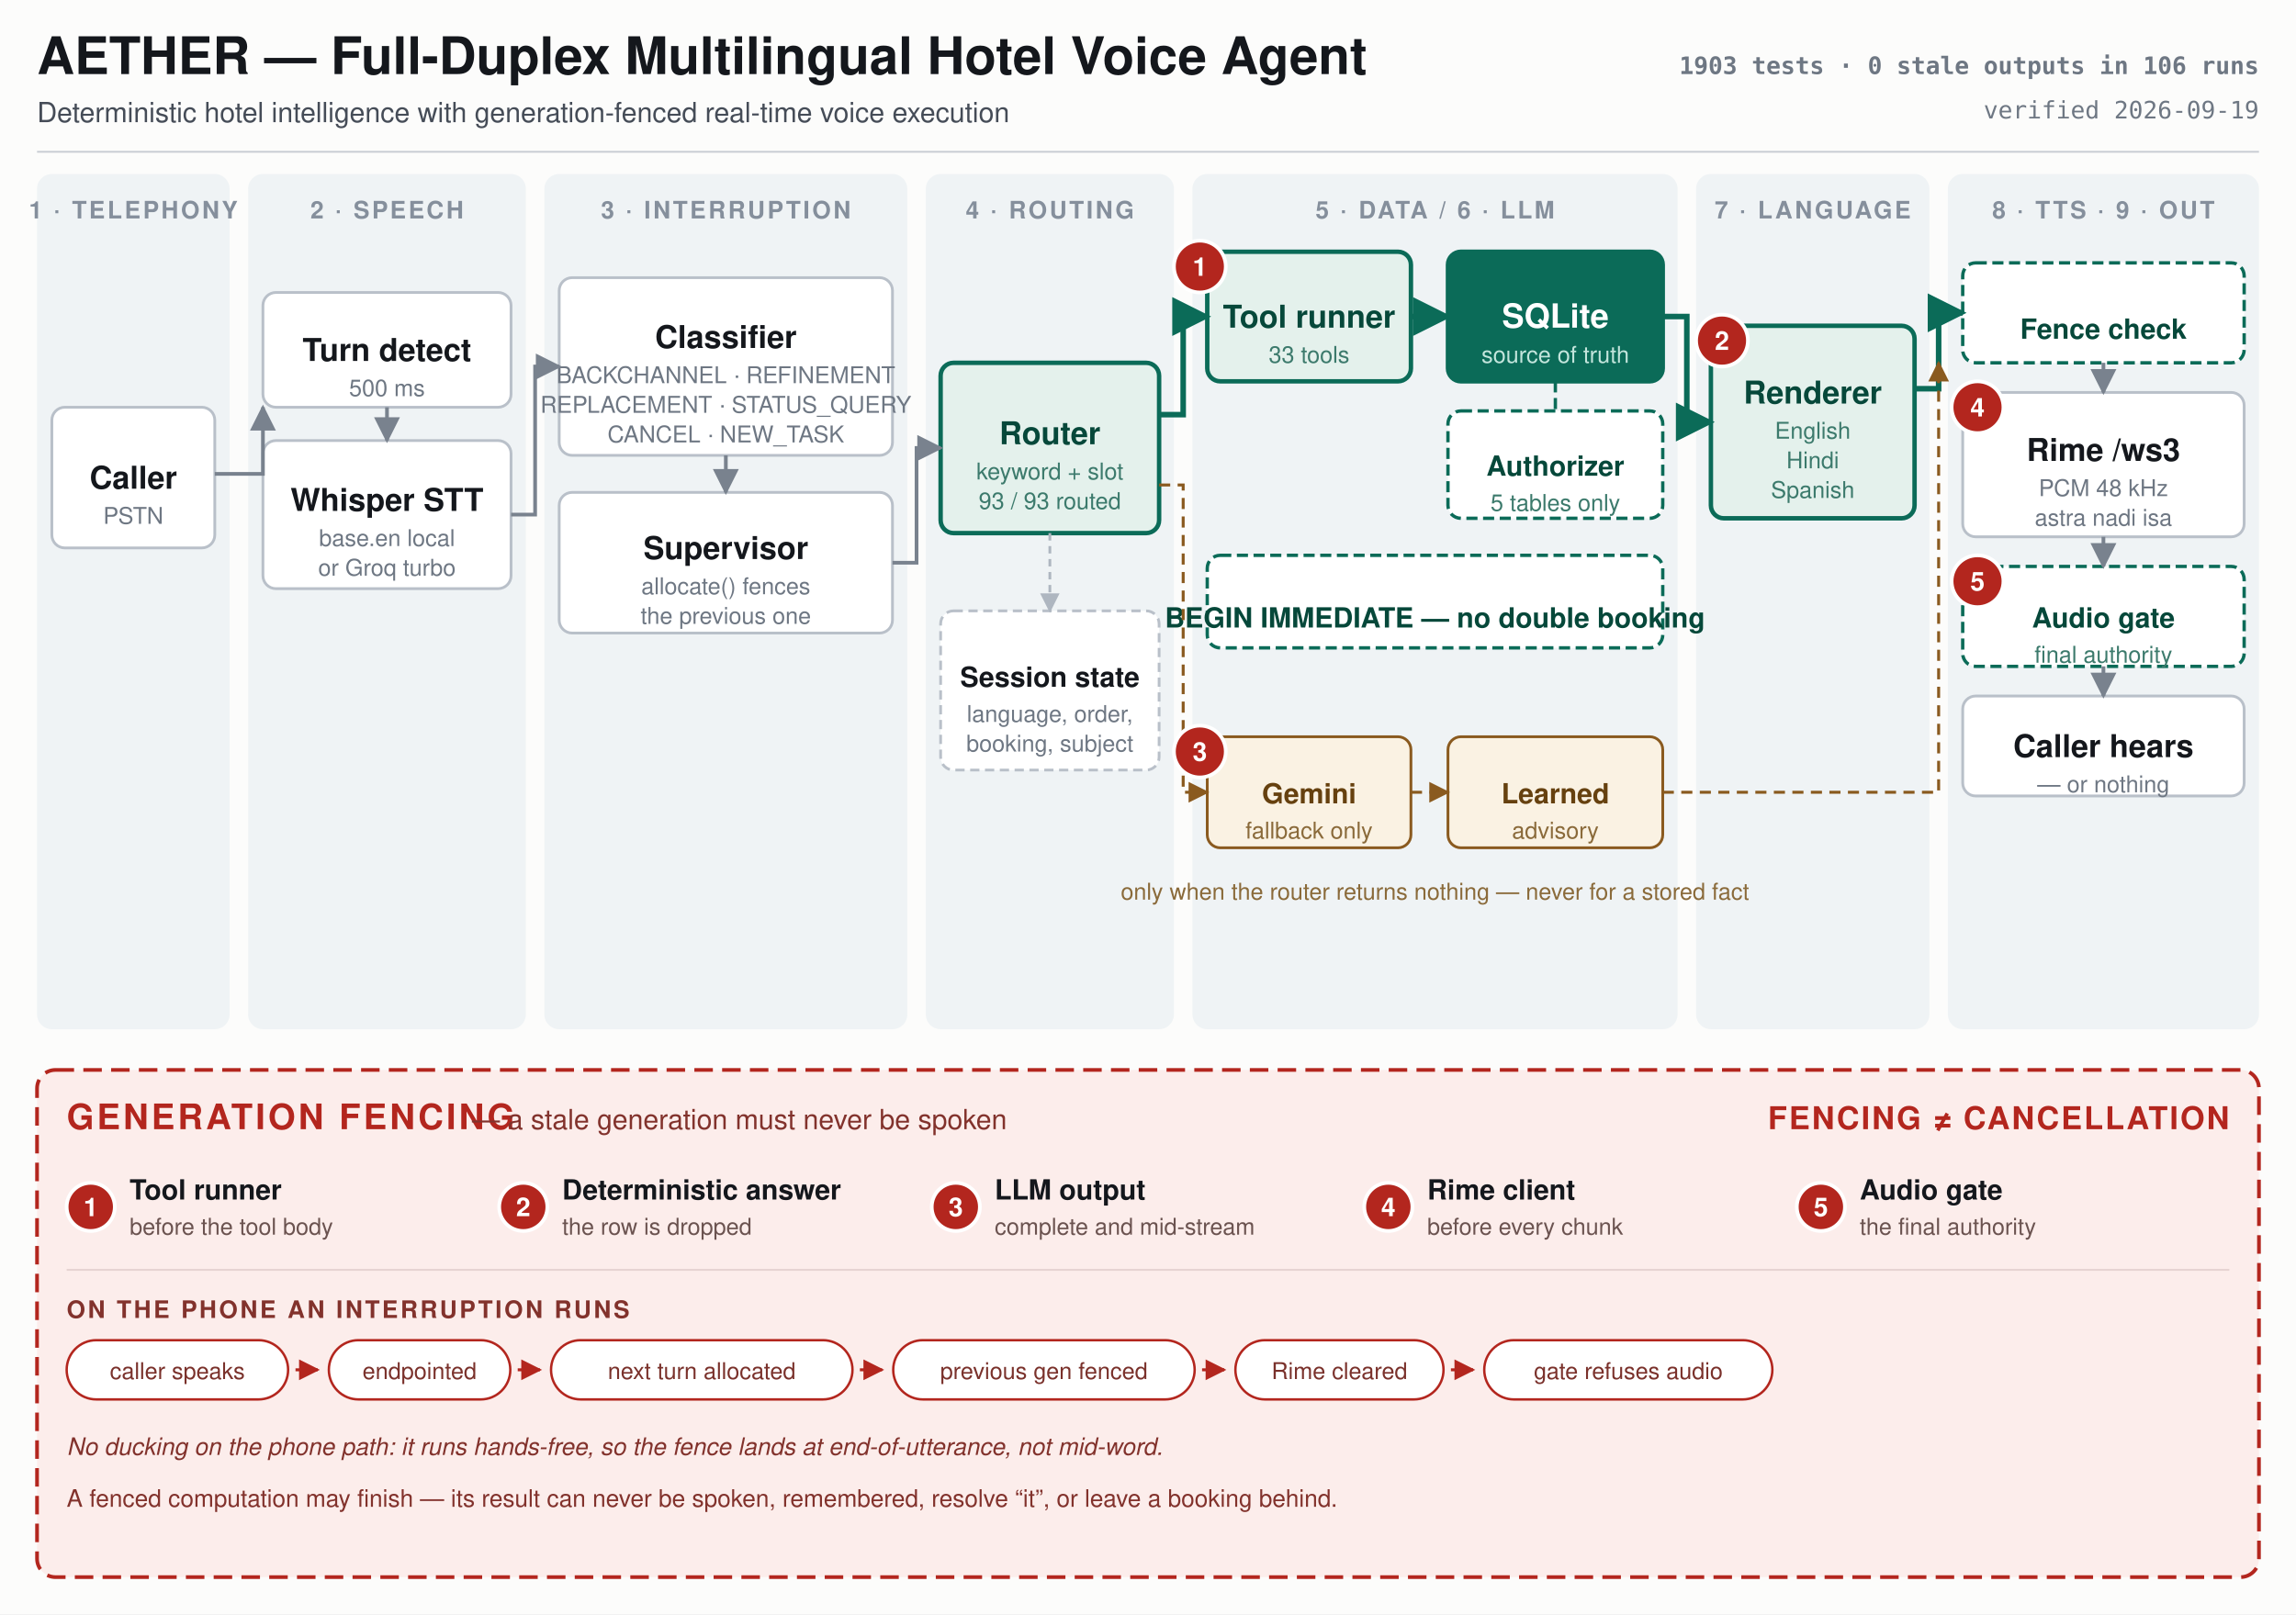
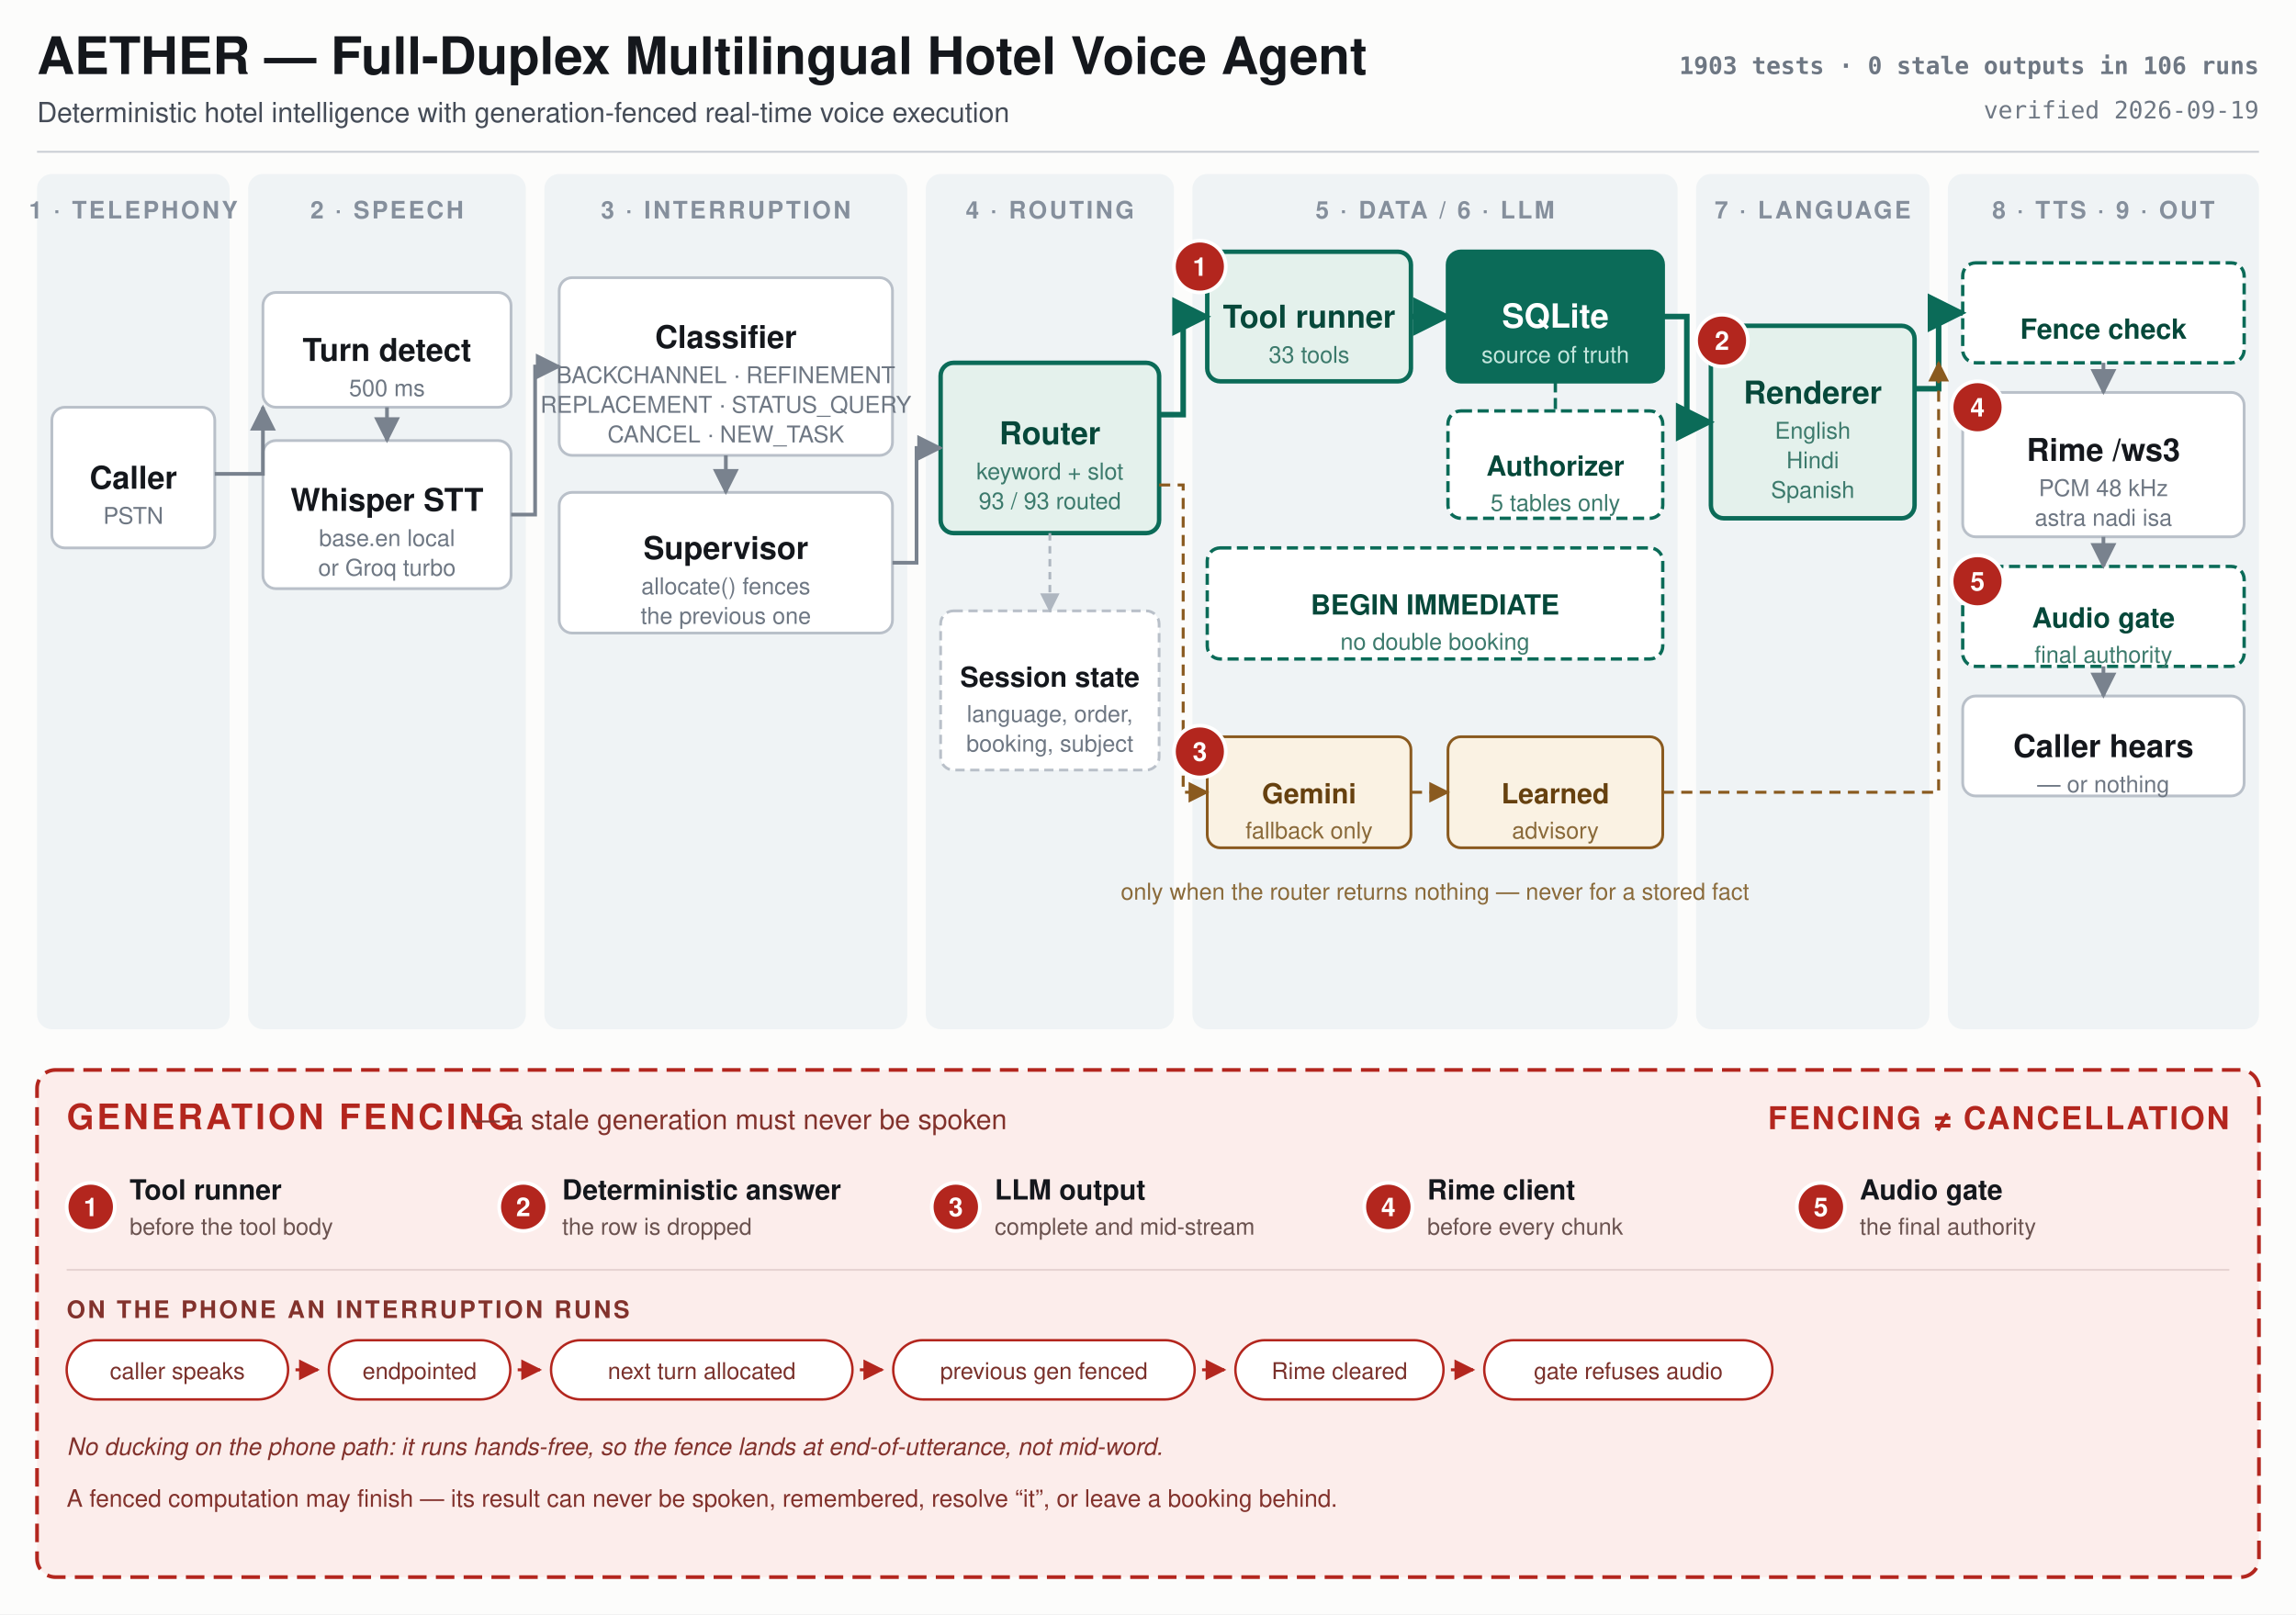
<svg xmlns="http://www.w3.org/2000/svg" viewBox="0 0 1240 872" width="1240" height="872" role="img" aria-label="AETHER system architecture, left to right: caller, telephony, speech, interruption classification, deterministic router splitting into a dominant SQLite tool path and a small Gemini fallback, then renderer, Rime TTS and back to the caller, with five generation-fencing checkpoints marked.">
  <defs>
    <marker id="h-flow" viewBox="0 0 10 10" refX="9" refY="5" markerWidth="7" markerHeight="7" orient="auto-start-reverse">
      <path d="M0 0 L10 5 L0 10 z" fill="#79828E" />
    </marker>
    <marker id="h-det" viewBox="0 0 10 10" refX="9" refY="5" markerWidth="7" markerHeight="7" orient="auto-start-reverse">
      <path d="M0 0 L10 5 L0 10 z" fill="#0B6B58" />
    </marker>
    <marker id="h-fb" viewBox="0 0 10 10" refX="9" refY="5" markerWidth="7" markerHeight="7" orient="auto-start-reverse">
      <path d="M0 0 L10 5 L0 10 z" fill="#8A5A1F" />
    </marker>
    <marker id="h-soft" viewBox="0 0 10 10" refX="9" refY="5" markerWidth="7" markerHeight="7" orient="auto-start-reverse">
      <path d="M0 0 L10 5 L0 10 z" fill="#AEB6C0" />
    </marker>
    <marker id="h-fence" viewBox="0 0 10 10" refX="9" refY="5" markerWidth="7" markerHeight="7" orient="auto-start-reverse">
      <path d="M0 0 L10 5 L0 10 z" fill="#B3261E" />
    </marker>
  </defs>
  <rect width="1240" height="872" fill="#FCFCFB" />
  <text x="20" y="40" font-family="Segoe UI,Helvetica Neue,Helvetica,Arial,sans-serif" font-size="28" fill="#14171C" font-weight="bold" text-anchor="start">AETHER — Full-Duplex Multilingual Hotel Voice Agent</text>
  <text x="20" y="66" font-family="Segoe UI,Helvetica Neue,Helvetica,Arial,sans-serif" font-size="15" fill="#454C57" font-weight="normal" text-anchor="start">Deterministic hotel intelligence with generation-fenced real-time voice execution</text>
  <text x="1220" y="40" font-family="Consolas,Menlo,DejaVu Sans Mono,monospace" font-size="13" fill="#6E7783" font-weight="bold" text-anchor="end">1903 tests · 0 stale outputs in 106 runs</text>
  <text x="1220" y="64" font-family="Consolas,Menlo,DejaVu Sans Mono,monospace" font-size="13" fill="#6E7783" font-weight="normal" text-anchor="end">verified 2026-09-19</text>
  <line x1="20" y1="82" x2="1220" y2="82" stroke="#C9CDD4" stroke-width="1" />
  <rect x="20" y="94" width="104" height="462" rx="8" fill="#EFF3F5" />
  <text x="72.0" y="118" font-family="Segoe UI,Helvetica Neue,Helvetica,Arial,sans-serif" font-size="13" fill="#858F9C" font-weight="bold" text-anchor="middle" letter-spacing=".1em">1 · TELEPHONY</text>
  <rect x="134" y="94" width="150" height="462" rx="8" fill="#EFF3F5" />
  <text x="209.0" y="118" font-family="Segoe UI,Helvetica Neue,Helvetica,Arial,sans-serif" font-size="13" fill="#858F9C" font-weight="bold" text-anchor="middle" letter-spacing=".1em">2 · SPEECH</text>
  <rect x="294" y="94" width="196" height="462" rx="8" fill="#EFF3F5" />
  <text x="392.0" y="118" font-family="Segoe UI,Helvetica Neue,Helvetica,Arial,sans-serif" font-size="13" fill="#858F9C" font-weight="bold" text-anchor="middle" letter-spacing=".1em">3 · INTERRUPTION</text>
  <rect x="500" y="94" width="134" height="462" rx="8" fill="#EFF3F5" />
  <text x="567.0" y="118" font-family="Segoe UI,Helvetica Neue,Helvetica,Arial,sans-serif" font-size="13" fill="#858F9C" font-weight="bold" text-anchor="middle" letter-spacing=".1em">4 · ROUTING</text>
  <rect x="644" y="94" width="262" height="462" rx="8" fill="#EFF3F5" />
  <text x="775.0" y="118" font-family="Segoe UI,Helvetica Neue,Helvetica,Arial,sans-serif" font-size="13" fill="#858F9C" font-weight="bold" text-anchor="middle" letter-spacing=".1em">5 · DATA  /  6 · LLM</text>
  <rect x="916" y="94" width="126" height="462" rx="8" fill="#EFF3F5" />
  <text x="979.0" y="118" font-family="Segoe UI,Helvetica Neue,Helvetica,Arial,sans-serif" font-size="13" fill="#858F9C" font-weight="bold" text-anchor="middle" letter-spacing=".1em">7 · LANGUAGE</text>
  <rect x="1052" y="94" width="168" height="462" rx="8" fill="#EFF3F5" />
  <text x="1136.0" y="118" font-family="Segoe UI,Helvetica Neue,Helvetica,Arial,sans-serif" font-size="13" fill="#858F9C" font-weight="bold" text-anchor="middle" letter-spacing=".1em">8 · TTS  ·  9 · OUT</text>
  <rect x="28" y="220" width="88" height="76" rx="7" fill="#FFFFFF" stroke="#B9C0C9" stroke-width="1.5" />
  <text x="72.0" y="264.0" font-family="Segoe UI,Helvetica Neue,Helvetica,Arial,sans-serif" font-size="17" fill="#14171C" font-weight="bold" text-anchor="middle">Caller</text>
  <text x="72.0" y="283.0" font-family="Segoe UI,Helvetica Neue,Helvetica,Arial,sans-serif" font-size="12.5" fill="#6E7783" font-weight="normal" text-anchor="middle">PSTN</text>
  <rect x="142" y="158" width="134" height="62" rx="7" fill="#FFFFFF" stroke="#B9C0C9" stroke-width="1.5" />
  <text x="209.0" y="195.0" font-family="Segoe UI,Helvetica Neue,Helvetica,Arial,sans-serif" font-size="17" fill="#14171C" font-weight="bold" text-anchor="middle">Turn detect</text>
  <text x="209.0" y="214.0" font-family="Segoe UI,Helvetica Neue,Helvetica,Arial,sans-serif" font-size="12.5" fill="#6E7783" font-weight="normal" text-anchor="middle">500 ms</text>
  <rect x="142" y="238" width="134" height="80" rx="7" fill="#FFFFFF" stroke="#B9C0C9" stroke-width="1.5" />
  <text x="209.0" y="276.0" font-family="Segoe UI,Helvetica Neue,Helvetica,Arial,sans-serif" font-size="17" fill="#14171C" font-weight="bold" text-anchor="middle">Whisper STT</text>
  <text x="209.0" y="295.0" font-family="Segoe UI,Helvetica Neue,Helvetica,Arial,sans-serif" font-size="12.5" fill="#6E7783" font-weight="normal" text-anchor="middle">base.en local</text>
  <text x="209.0" y="311.0" font-family="Segoe UI,Helvetica Neue,Helvetica,Arial,sans-serif" font-size="12.5" fill="#6E7783" font-weight="normal" text-anchor="middle">or Groq turbo</text>
  <rect x="302" y="150" width="180" height="96" rx="7" fill="#FFFFFF" stroke="#B9C0C9" stroke-width="1.5" />
  <text x="392.0" y="188.0" font-family="Segoe UI,Helvetica Neue,Helvetica,Arial,sans-serif" font-size="17" fill="#14171C" font-weight="bold" text-anchor="middle">Classifier</text>
  <text x="392.0" y="207.0" font-family="Segoe UI,Helvetica Neue,Helvetica,Arial,sans-serif" font-size="12.5" fill="#6E7783" font-weight="normal" text-anchor="middle">BACKCHANNEL · REFINEMENT</text>
  <text x="392.0" y="223.0" font-family="Segoe UI,Helvetica Neue,Helvetica,Arial,sans-serif" font-size="12.5" fill="#6E7783" font-weight="normal" text-anchor="middle">REPLACEMENT · STATUS_QUERY</text>
  <text x="392.0" y="239.0" font-family="Segoe UI,Helvetica Neue,Helvetica,Arial,sans-serif" font-size="12.5" fill="#6E7783" font-weight="normal" text-anchor="middle">CANCEL · NEW_TASK</text>
  <rect x="302" y="266" width="180" height="76" rx="7" fill="#FFFFFF" stroke="#B9C0C9" stroke-width="1.5" />
  <text x="392.0" y="302.0" font-family="Segoe UI,Helvetica Neue,Helvetica,Arial,sans-serif" font-size="17" fill="#14171C" font-weight="bold" text-anchor="middle">Supervisor</text>
  <text x="392.0" y="321.0" font-family="Segoe UI,Helvetica Neue,Helvetica,Arial,sans-serif" font-size="12.5" fill="#6E7783" font-weight="normal" text-anchor="middle">allocate() fences</text>
  <text x="392.0" y="337.0" font-family="Segoe UI,Helvetica Neue,Helvetica,Arial,sans-serif" font-size="12.5" fill="#6E7783" font-weight="normal" text-anchor="middle">the previous one</text>
  <rect x="508" y="196" width="118" height="92" rx="7" fill="#E4F1EC" stroke="#0B6B58" stroke-width="2.4" />
  <text x="567.0" y="240.0" font-family="Segoe UI,Helvetica Neue,Helvetica,Arial,sans-serif" font-size="17" fill="#06483A" font-weight="bold" text-anchor="middle">Router</text>
  <text x="567.0" y="259.0" font-family="Segoe UI,Helvetica Neue,Helvetica,Arial,sans-serif" font-size="12.5" fill="#3C7A6C" font-weight="normal" text-anchor="middle">keyword + slot</text>
  <text x="567.0" y="275.0" font-family="Segoe UI,Helvetica Neue,Helvetica,Arial,sans-serif" font-size="12.5" fill="#3C7A6C" font-weight="normal" text-anchor="middle">93 / 93 routed</text>
  <rect x="508" y="330" width="118" height="86" rx="7" fill="#FFFFFF" stroke="#B9C0C9" stroke-width="1.5" stroke-dasharray="5 3" />
  <text x="567.0" y="371.0" font-family="Segoe UI,Helvetica Neue,Helvetica,Arial,sans-serif" font-size="15" fill="#14171C" font-weight="bold" text-anchor="middle">Session state</text>
  <text x="567.0" y="390.0" font-family="Segoe UI,Helvetica Neue,Helvetica,Arial,sans-serif" font-size="12.5" fill="#6E7783" font-weight="normal" text-anchor="middle">language, order,</text>
  <text x="567.0" y="406.0" font-family="Segoe UI,Helvetica Neue,Helvetica,Arial,sans-serif" font-size="12.5" fill="#6E7783" font-weight="normal" text-anchor="middle">booking, subject</text>
  <path d="M567 288 L567 330" fill="none" stroke="#AEB6C0" stroke-width="1.5" stroke-dasharray="4 3" marker-end="url(#h-soft)" />
  <rect x="652" y="136" width="110" height="70" rx="7" fill="#E4F1EC" stroke="#0B6B58" stroke-width="2.4" />
  <text x="707.0" y="177.0" font-family="Segoe UI,Helvetica Neue,Helvetica,Arial,sans-serif" font-size="17" fill="#06483A" font-weight="bold" text-anchor="middle">Tool runner</text>
  <text x="707.0" y="196.0" font-family="Segoe UI,Helvetica Neue,Helvetica,Arial,sans-serif" font-size="12.5" fill="#3C7A6C" font-weight="normal" text-anchor="middle">33 tools</text>
  <rect x="782" y="136" width="116" height="70" rx="7" fill="#0B6B58" stroke="#0B6B58" stroke-width="2.4" />
  <text x="840.0" y="177.0" font-family="Segoe UI,Helvetica Neue,Helvetica,Arial,sans-serif" font-size="18" fill="#FFFFFF" font-weight="bold" text-anchor="middle">SQLite</text>
  <text x="840.0" y="196.0" font-family="Segoe UI,Helvetica Neue,Helvetica,Arial,sans-serif" font-size="12.5" fill="#C3E5DC" font-weight="normal" text-anchor="middle">source of truth</text>
  <rect x="782" y="222" width="116" height="58" rx="7" fill="#FFFFFF" stroke="#0B6B58" stroke-width="1.8" stroke-dasharray="6 3" />
  <text x="840.0" y="257.0" font-family="Segoe UI,Helvetica Neue,Helvetica,Arial,sans-serif" font-size="15" fill="#06483A" font-weight="bold" text-anchor="middle">Authorizer</text>
  <text x="840.0" y="276.0" font-family="Segoe UI,Helvetica Neue,Helvetica,Arial,sans-serif" font-size="12.5" fill="#3C7A6C" font-weight="normal" text-anchor="middle">5 tables only</text>
-   <rect x="652" y="300" width="246" height="50" rx="7" fill="#FFFFFF" stroke="#0B6B58" stroke-width="1.8" stroke-dasharray="6 3" />
-   <text x="775.0" y="339.0" font-family="Segoe UI,Helvetica Neue,Helvetica,Arial,sans-serif" font-size="15" fill="#06483A" font-weight="bold" text-anchor="middle">BEGIN IMMEDIATE — no double booking</text>
+   <rect x="652" y="296" width="246" height="60" rx="7" fill="#FFFFFF" stroke="#0B6B58" stroke-width="1.8" stroke-dasharray="6 3" />
+   <text x="775.0" y="332.0" font-family="Segoe UI,Helvetica Neue,Helvetica,Arial,sans-serif" font-size="15" fill="#06483A" font-weight="bold" text-anchor="middle">BEGIN IMMEDIATE</text>
+   <text x="775.0" y="351.0" font-family="Segoe UI,Helvetica Neue,Helvetica,Arial,sans-serif" font-size="12.5" fill="#3C7A6C" font-weight="normal" text-anchor="middle">no double booking</text>
  <rect x="652" y="398" width="110" height="60" rx="7" fill="#FAF2E3" stroke="#8A5A1F" stroke-width="1.5" />
  <text x="707.0" y="434.0" font-family="Segoe UI,Helvetica Neue,Helvetica,Arial,sans-serif" font-size="15" fill="#66410F" font-weight="bold" text-anchor="middle">Gemini</text>
  <text x="707.0" y="453.0" font-family="Segoe UI,Helvetica Neue,Helvetica,Arial,sans-serif" font-size="12.5" fill="#8A6A3A" font-weight="normal" text-anchor="middle">fallback only</text>
  <rect x="782" y="398" width="116" height="60" rx="7" fill="#FAF2E3" stroke="#8A5A1F" stroke-width="1.5" />
  <text x="840.0" y="434.0" font-family="Segoe UI,Helvetica Neue,Helvetica,Arial,sans-serif" font-size="15" fill="#66410F" font-weight="bold" text-anchor="middle">Learned</text>
  <text x="840.0" y="453.0" font-family="Segoe UI,Helvetica Neue,Helvetica,Arial,sans-serif" font-size="12.5" fill="#8A6A3A" font-weight="normal" text-anchor="middle">advisory</text>
  <text x="775" y="486" font-family="Segoe UI,Helvetica Neue,Helvetica,Arial,sans-serif" font-size="12.5" fill="#8A6A3A" font-weight="normal" text-anchor="middle">only when the router returns nothing — never for a stored fact</text>
  <rect x="924" y="176" width="110" height="104" rx="7" fill="#E4F1EC" stroke="#0B6B58" stroke-width="2.4" />
  <text x="979.0" y="218.0" font-family="Segoe UI,Helvetica Neue,Helvetica,Arial,sans-serif" font-size="17" fill="#06483A" font-weight="bold" text-anchor="middle">Renderer</text>
  <text x="979.0" y="237.0" font-family="Segoe UI,Helvetica Neue,Helvetica,Arial,sans-serif" font-size="12.5" fill="#3C7A6C" font-weight="normal" text-anchor="middle">English</text>
  <text x="979.0" y="253.0" font-family="Segoe UI,Helvetica Neue,Helvetica,Arial,sans-serif" font-size="12.5" fill="#3C7A6C" font-weight="normal" text-anchor="middle">Hindi</text>
  <text x="979.0" y="269.0" font-family="Segoe UI,Helvetica Neue,Helvetica,Arial,sans-serif" font-size="12.5" fill="#3C7A6C" font-weight="normal" text-anchor="middle">Spanish</text>
  <rect x="1060" y="142" width="152" height="54" rx="7" fill="#FFFFFF" stroke="#0B6B58" stroke-width="1.8" stroke-dasharray="6 3" />
  <text x="1136.0" y="183.0" font-family="Segoe UI,Helvetica Neue,Helvetica,Arial,sans-serif" font-size="15" fill="#06483A" font-weight="bold" text-anchor="middle">Fence check</text>
  <rect x="1060" y="212" width="152" height="78" rx="7" fill="#FFFFFF" stroke="#B9C0C9" stroke-width="1.5" />
  <text x="1136.0" y="249.0" font-family="Segoe UI,Helvetica Neue,Helvetica,Arial,sans-serif" font-size="17" fill="#14171C" font-weight="bold" text-anchor="middle">Rime /ws3</text>
  <text x="1136.0" y="268.0" font-family="Segoe UI,Helvetica Neue,Helvetica,Arial,sans-serif" font-size="12.5" fill="#6E7783" font-weight="normal" text-anchor="middle">PCM 48 kHz</text>
  <text x="1136.0" y="284.0" font-family="Segoe UI,Helvetica Neue,Helvetica,Arial,sans-serif" font-size="12.5" fill="#6E7783" font-weight="normal" text-anchor="middle">astra nadi isa</text>
  <rect x="1060" y="306" width="152" height="54" rx="7" fill="#FFFFFF" stroke="#0B6B58" stroke-width="1.8" stroke-dasharray="6 3" />
  <text x="1136.0" y="339.0" font-family="Segoe UI,Helvetica Neue,Helvetica,Arial,sans-serif" font-size="15" fill="#06483A" font-weight="bold" text-anchor="middle">Audio gate</text>
  <text x="1136.0" y="358.0" font-family="Segoe UI,Helvetica Neue,Helvetica,Arial,sans-serif" font-size="12.5" fill="#3C7A6C" font-weight="normal" text-anchor="middle">final authority</text>
  <rect x="1060" y="376" width="152" height="54" rx="7" fill="#FFFFFF" stroke="#B9C0C9" stroke-width="1.5" />
  <text x="1136.0" y="409.0" font-family="Segoe UI,Helvetica Neue,Helvetica,Arial,sans-serif" font-size="17" fill="#14171C" font-weight="bold" text-anchor="middle">Caller hears</text>
  <text x="1136.0" y="428.0" font-family="Segoe UI,Helvetica Neue,Helvetica,Arial,sans-serif" font-size="12.5" fill="#6E7783" font-weight="normal" text-anchor="middle">— or nothing</text>
  <path d="M116 256 L142 256 L142 220" fill="none" stroke="#79828E" stroke-width="2" marker-end="url(#h-flow)" />
  <path d="M209 220 L209 238" fill="none" stroke="#79828E" stroke-width="2" marker-end="url(#h-flow)" />
  <path d="M276 278 L289 278 L289 198 L302 198" fill="none" stroke="#79828E" stroke-width="2" marker-end="url(#h-flow)" />
  <path d="M392 246 L392 266" fill="none" stroke="#79828E" stroke-width="2" marker-end="url(#h-flow)" />
  <path d="M482 304 L495 304 L495 242 L508 242" fill="none" stroke="#79828E" stroke-width="2" marker-end="url(#h-flow)" />
  <path d="M1136 196 L1136 212" fill="none" stroke="#79828E" stroke-width="2" marker-end="url(#h-flow)" />
  <path d="M1136 290 L1136 306" fill="none" stroke="#79828E" stroke-width="2" marker-end="url(#h-flow)" />
  <path d="M1136 360 L1136 376" fill="none" stroke="#79828E" stroke-width="2" marker-end="url(#h-flow)" />
  <path d="M626 224 L639 224 L639 171 L652 171" fill="none" stroke="#0B6B58" stroke-width="3" marker-end="url(#h-det)" />
  <path d="M762 171 L782 171" fill="none" stroke="#0B6B58" stroke-width="3" marker-end="url(#h-det)" />
  <path d="M898 171 L911 171 L911 228 L924 228" fill="none" stroke="#0B6B58" stroke-width="3" marker-end="url(#h-det)" />
  <path d="M1034 210 L1047 210 L1047 169 L1060 169" fill="none" stroke="#0B6B58" stroke-width="3" marker-end="url(#h-det)" />
  <path d="M626 262 L639 262 L639 428 L652 428" fill="none" stroke="#8A5A1F" stroke-width="1.6" stroke-dasharray="6 4" marker-end="url(#h-fb)" />
  <path d="M762 428 L782 428" fill="none" stroke="#8A5A1F" stroke-width="1.6" stroke-dasharray="6 4" marker-end="url(#h-fb)" />
  <path d="M898 428 L1047 428 L1047 196" fill="none" stroke="#8A5A1F" stroke-width="1.6" stroke-dasharray="6 4" marker-end="url(#h-fb)" />
  <line x1="840" y1="206" x2="840" y2="222" stroke="#0B6B58" stroke-width="1.8" stroke-dasharray="6 3" />
  <circle cx="648" cy="144" r="14" fill="#B3261E" stroke="#FFFFFF" stroke-width="2" />
  <text x="648" y="149" font-family="Segoe UI,Helvetica Neue,Helvetica,Arial,sans-serif" font-size="14" fill="#FFFFFF" font-weight="bold" text-anchor="middle">1</text>
  <circle cx="930" cy="184" r="14" fill="#B3261E" stroke="#FFFFFF" stroke-width="2" />
  <text x="930" y="189" font-family="Segoe UI,Helvetica Neue,Helvetica,Arial,sans-serif" font-size="14" fill="#FFFFFF" font-weight="bold" text-anchor="middle">2</text>
  <circle cx="648" cy="406" r="14" fill="#B3261E" stroke="#FFFFFF" stroke-width="2" />
  <text x="648" y="411" font-family="Segoe UI,Helvetica Neue,Helvetica,Arial,sans-serif" font-size="14" fill="#FFFFFF" font-weight="bold" text-anchor="middle">3</text>
  <circle cx="1068" cy="220" r="14" fill="#B3261E" stroke="#FFFFFF" stroke-width="2" />
  <text x="1068" y="225" font-family="Segoe UI,Helvetica Neue,Helvetica,Arial,sans-serif" font-size="14" fill="#FFFFFF" font-weight="bold" text-anchor="middle">4</text>
  <circle cx="1068" cy="314" r="14" fill="#B3261E" stroke="#FFFFFF" stroke-width="2" />
  <text x="1068" y="319" font-family="Segoe UI,Helvetica Neue,Helvetica,Arial,sans-serif" font-size="14" fill="#FFFFFF" font-weight="bold" text-anchor="middle">5</text>
  <rect x="20" y="578" width="1200" height="274" rx="10" fill="#FCEDEB" stroke="#B3261E" stroke-width="2" stroke-dasharray="10 5" />
  <text x="36" y="610" font-family="Segoe UI,Helvetica Neue,Helvetica,Arial,sans-serif" font-size="19" fill="#B3261E" font-weight="bold" text-anchor="start" letter-spacing=".08em">GENERATION FENCING</text>
  <text x="255" y="610" font-family="Segoe UI,Helvetica Neue,Helvetica,Arial,sans-serif" font-size="15" fill="#82322C" font-weight="normal" text-anchor="start">—  a stale generation must never be spoken</text>
  <text x="1204" y="610" font-family="Segoe UI,Helvetica Neue,Helvetica,Arial,sans-serif" font-size="17" fill="#B3261E" font-weight="bold" text-anchor="end" letter-spacing=".06em">FENCING ≠ CANCELLATION</text>
  <circle cx="49.0" cy="652" r="13" fill="#B3261E" stroke="#FFFFFF" stroke-width="2" />
  <text x="49.0" y="657" font-family="Segoe UI,Helvetica Neue,Helvetica,Arial,sans-serif" font-size="14" fill="#FFFFFF" font-weight="bold" text-anchor="middle">1</text>
  <text x="70.0" y="648" font-family="Segoe UI,Helvetica Neue,Helvetica,Arial,sans-serif" font-size="15" fill="#14171C" font-weight="bold" text-anchor="start">Tool runner</text>
  <text x="70.0" y="667" font-family="Segoe UI,Helvetica Neue,Helvetica,Arial,sans-serif" font-size="12.5" fill="#6B5350" font-weight="normal" text-anchor="start">before the tool body</text>
  <circle cx="282.6" cy="652" r="13" fill="#B3261E" stroke="#FFFFFF" stroke-width="2" />
  <text x="282.6" y="657" font-family="Segoe UI,Helvetica Neue,Helvetica,Arial,sans-serif" font-size="14" fill="#FFFFFF" font-weight="bold" text-anchor="middle">2</text>
  <text x="303.6" y="648" font-family="Segoe UI,Helvetica Neue,Helvetica,Arial,sans-serif" font-size="15" fill="#14171C" font-weight="bold" text-anchor="start">Deterministic answer</text>
  <text x="303.6" y="667" font-family="Segoe UI,Helvetica Neue,Helvetica,Arial,sans-serif" font-size="12.5" fill="#6B5350" font-weight="normal" text-anchor="start">the row is dropped</text>
  <circle cx="516.2" cy="652" r="13" fill="#B3261E" stroke="#FFFFFF" stroke-width="2" />
  <text x="516.2" y="657" font-family="Segoe UI,Helvetica Neue,Helvetica,Arial,sans-serif" font-size="14" fill="#FFFFFF" font-weight="bold" text-anchor="middle">3</text>
  <text x="537.2" y="648" font-family="Segoe UI,Helvetica Neue,Helvetica,Arial,sans-serif" font-size="15" fill="#14171C" font-weight="bold" text-anchor="start">LLM output</text>
  <text x="537.2" y="667" font-family="Segoe UI,Helvetica Neue,Helvetica,Arial,sans-serif" font-size="12.5" fill="#6B5350" font-weight="normal" text-anchor="start">complete and mid-stream</text>
  <circle cx="749.8" cy="652" r="13" fill="#B3261E" stroke="#FFFFFF" stroke-width="2" />
  <text x="749.8" y="657" font-family="Segoe UI,Helvetica Neue,Helvetica,Arial,sans-serif" font-size="14" fill="#FFFFFF" font-weight="bold" text-anchor="middle">4</text>
  <text x="770.8" y="648" font-family="Segoe UI,Helvetica Neue,Helvetica,Arial,sans-serif" font-size="15" fill="#14171C" font-weight="bold" text-anchor="start">Rime client</text>
  <text x="770.8" y="667" font-family="Segoe UI,Helvetica Neue,Helvetica,Arial,sans-serif" font-size="12.5" fill="#6B5350" font-weight="normal" text-anchor="start">before every chunk</text>
  <circle cx="983.4" cy="652" r="13" fill="#B3261E" stroke="#FFFFFF" stroke-width="2" />
  <text x="983.4" y="657" font-family="Segoe UI,Helvetica Neue,Helvetica,Arial,sans-serif" font-size="14" fill="#FFFFFF" font-weight="bold" text-anchor="middle">5</text>
  <text x="1004.4" y="648" font-family="Segoe UI,Helvetica Neue,Helvetica,Arial,sans-serif" font-size="15" fill="#14171C" font-weight="bold" text-anchor="start">Audio gate</text>
  <text x="1004.4" y="667" font-family="Segoe UI,Helvetica Neue,Helvetica,Arial,sans-serif" font-size="12.5" fill="#6B5350" font-weight="normal" text-anchor="start">the final authority</text>
  <line x1="36" y1="686" x2="1204" y2="686" stroke="#E6D3D1" />
  <text x="36" y="712" font-family="Segoe UI,Helvetica Neue,Helvetica,Arial,sans-serif" font-size="13" fill="#82322C" font-weight="bold" text-anchor="start" letter-spacing=".1em">ON THE PHONE AN INTERRUPTION RUNS</text>
  <rect x="36" y="724" width="119.6" height="32" rx="16" fill="#FFFFFF" stroke="#B3261E" stroke-width="1.3" />
  <text x="95.8" y="745" font-family="Segoe UI,Helvetica Neue,Helvetica,Arial,sans-serif" font-size="12.5" fill="#7A312B" font-weight="normal" text-anchor="middle">caller speaks</text>
  <path d="M159.6 740 L171.6 740" fill="none" stroke="#B3261E" stroke-width="1.6" marker-end="url(#h-fence)" />
  <rect x="177.6" y="724" width="98.0" height="32" rx="16" fill="#FFFFFF" stroke="#B3261E" stroke-width="1.3" />
  <text x="226.6" y="745" font-family="Segoe UI,Helvetica Neue,Helvetica,Arial,sans-serif" font-size="12.5" fill="#7A312B" font-weight="normal" text-anchor="middle">endpointed</text>
  <path d="M279.6 740 L291.6 740" fill="none" stroke="#B3261E" stroke-width="1.6" marker-end="url(#h-fence)" />
  <rect x="297.6" y="724" width="162.8" height="32" rx="16" fill="#FFFFFF" stroke="#B3261E" stroke-width="1.3" />
  <text x="379.0" y="745" font-family="Segoe UI,Helvetica Neue,Helvetica,Arial,sans-serif" font-size="12.5" fill="#7A312B" font-weight="normal" text-anchor="middle">next turn allocated</text>
  <path d="M464.4 740 L476.4 740" fill="none" stroke="#B3261E" stroke-width="1.6" marker-end="url(#h-fence)" />
  <rect x="482.4" y="724" width="162.8" height="32" rx="16" fill="#FFFFFF" stroke="#B3261E" stroke-width="1.3" />
  <text x="563.8" y="745" font-family="Segoe UI,Helvetica Neue,Helvetica,Arial,sans-serif" font-size="12.5" fill="#7A312B" font-weight="normal" text-anchor="middle">previous gen fenced</text>
  <path d="M649.2 740 L661.2 740" fill="none" stroke="#B3261E" stroke-width="1.6" marker-end="url(#h-fence)" />
  <rect x="667.2" y="724" width="112.4" height="32" rx="16" fill="#FFFFFF" stroke="#B3261E" stroke-width="1.3" />
  <text x="723.4" y="745" font-family="Segoe UI,Helvetica Neue,Helvetica,Arial,sans-serif" font-size="12.5" fill="#7A312B" font-weight="normal" text-anchor="middle">Rime cleared</text>
  <path d="M783.6 740 L795.6 740" fill="none" stroke="#B3261E" stroke-width="1.6" marker-end="url(#h-fence)" />
  <rect x="801.6" y="724" width="155.6" height="32" rx="16" fill="#FFFFFF" stroke="#B3261E" stroke-width="1.3" />
  <text x="879.4" y="745" font-family="Segoe UI,Helvetica Neue,Helvetica,Arial,sans-serif" font-size="12.5" fill="#7A312B" font-weight="normal" text-anchor="middle">gate refuses audio</text>
  <text x="36" y="786" font-family="Segoe UI,Helvetica Neue,Helvetica,Arial,sans-serif" font-size="13" fill="#82322C" font-weight="normal" text-anchor="start" font-style="italic">No ducking on the phone path: it runs hands-free, so the fence lands at end-of-utterance, not mid-word.</text>
  <text x="36" y="814" font-family="Segoe UI,Helvetica Neue,Helvetica,Arial,sans-serif" font-size="13" fill="#82322C" font-weight="normal" text-anchor="start">A fenced computation may finish — its result can never be spoken, remembered, resolve “it”, or leave a booking behind.</text>
</svg>
